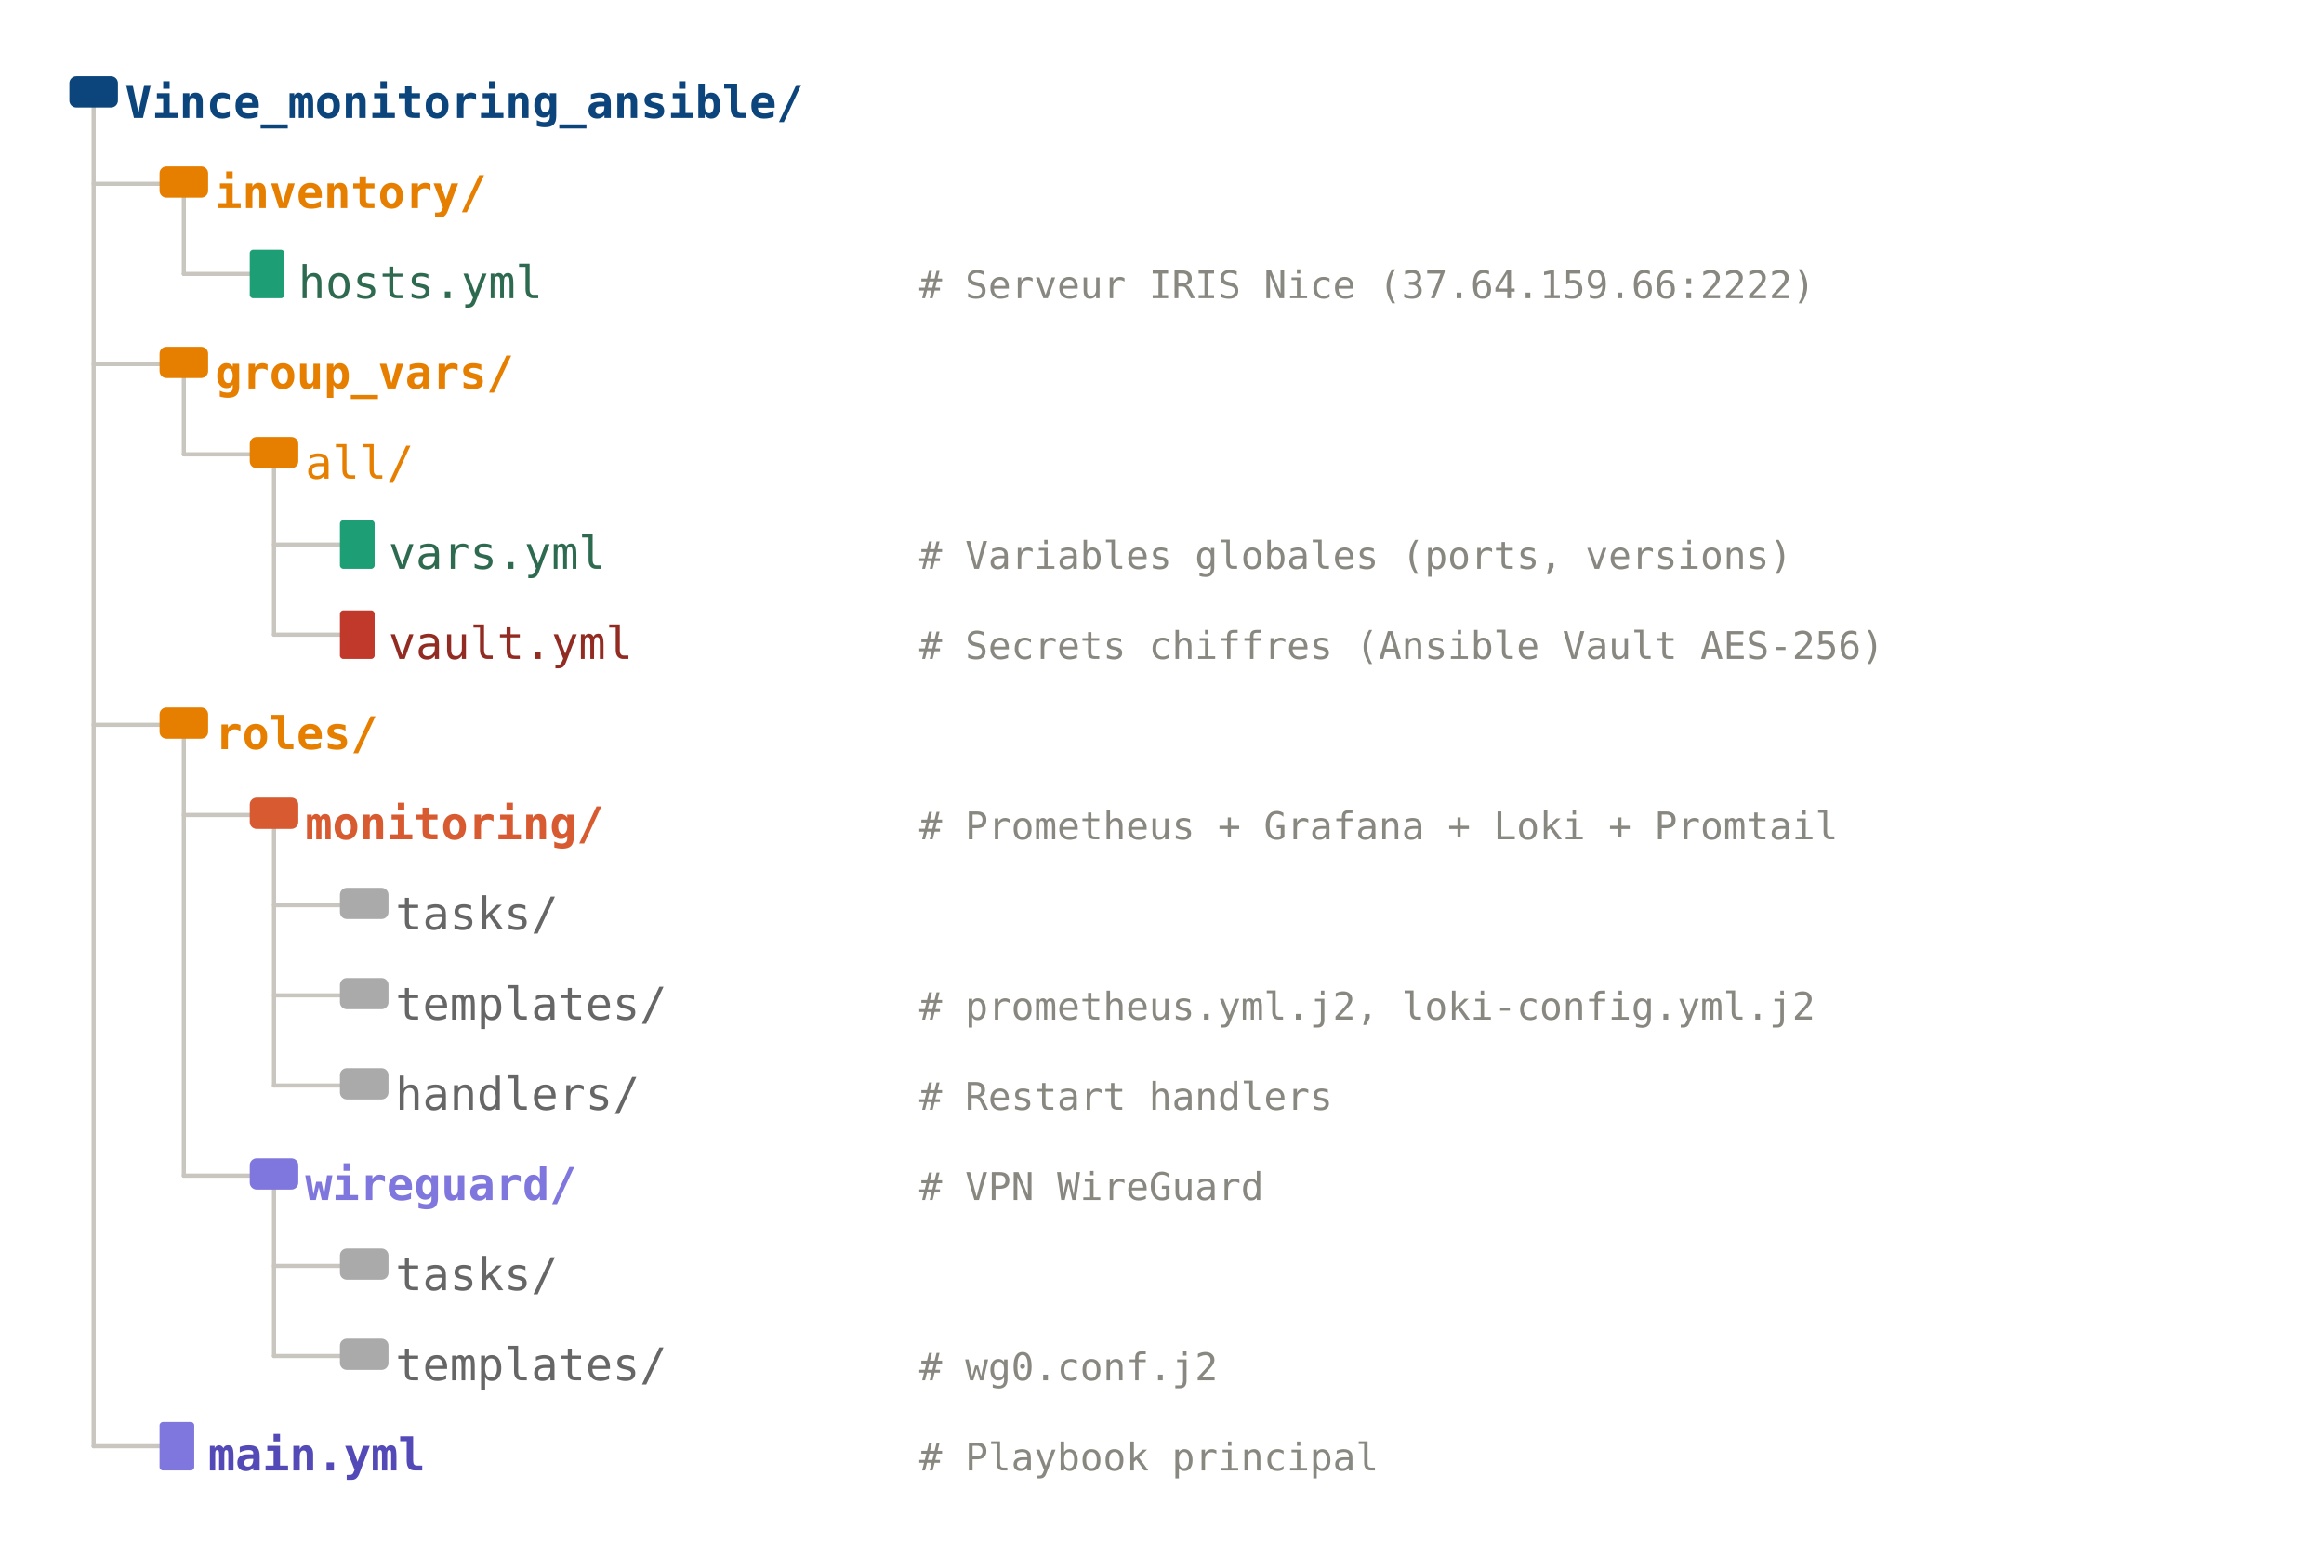
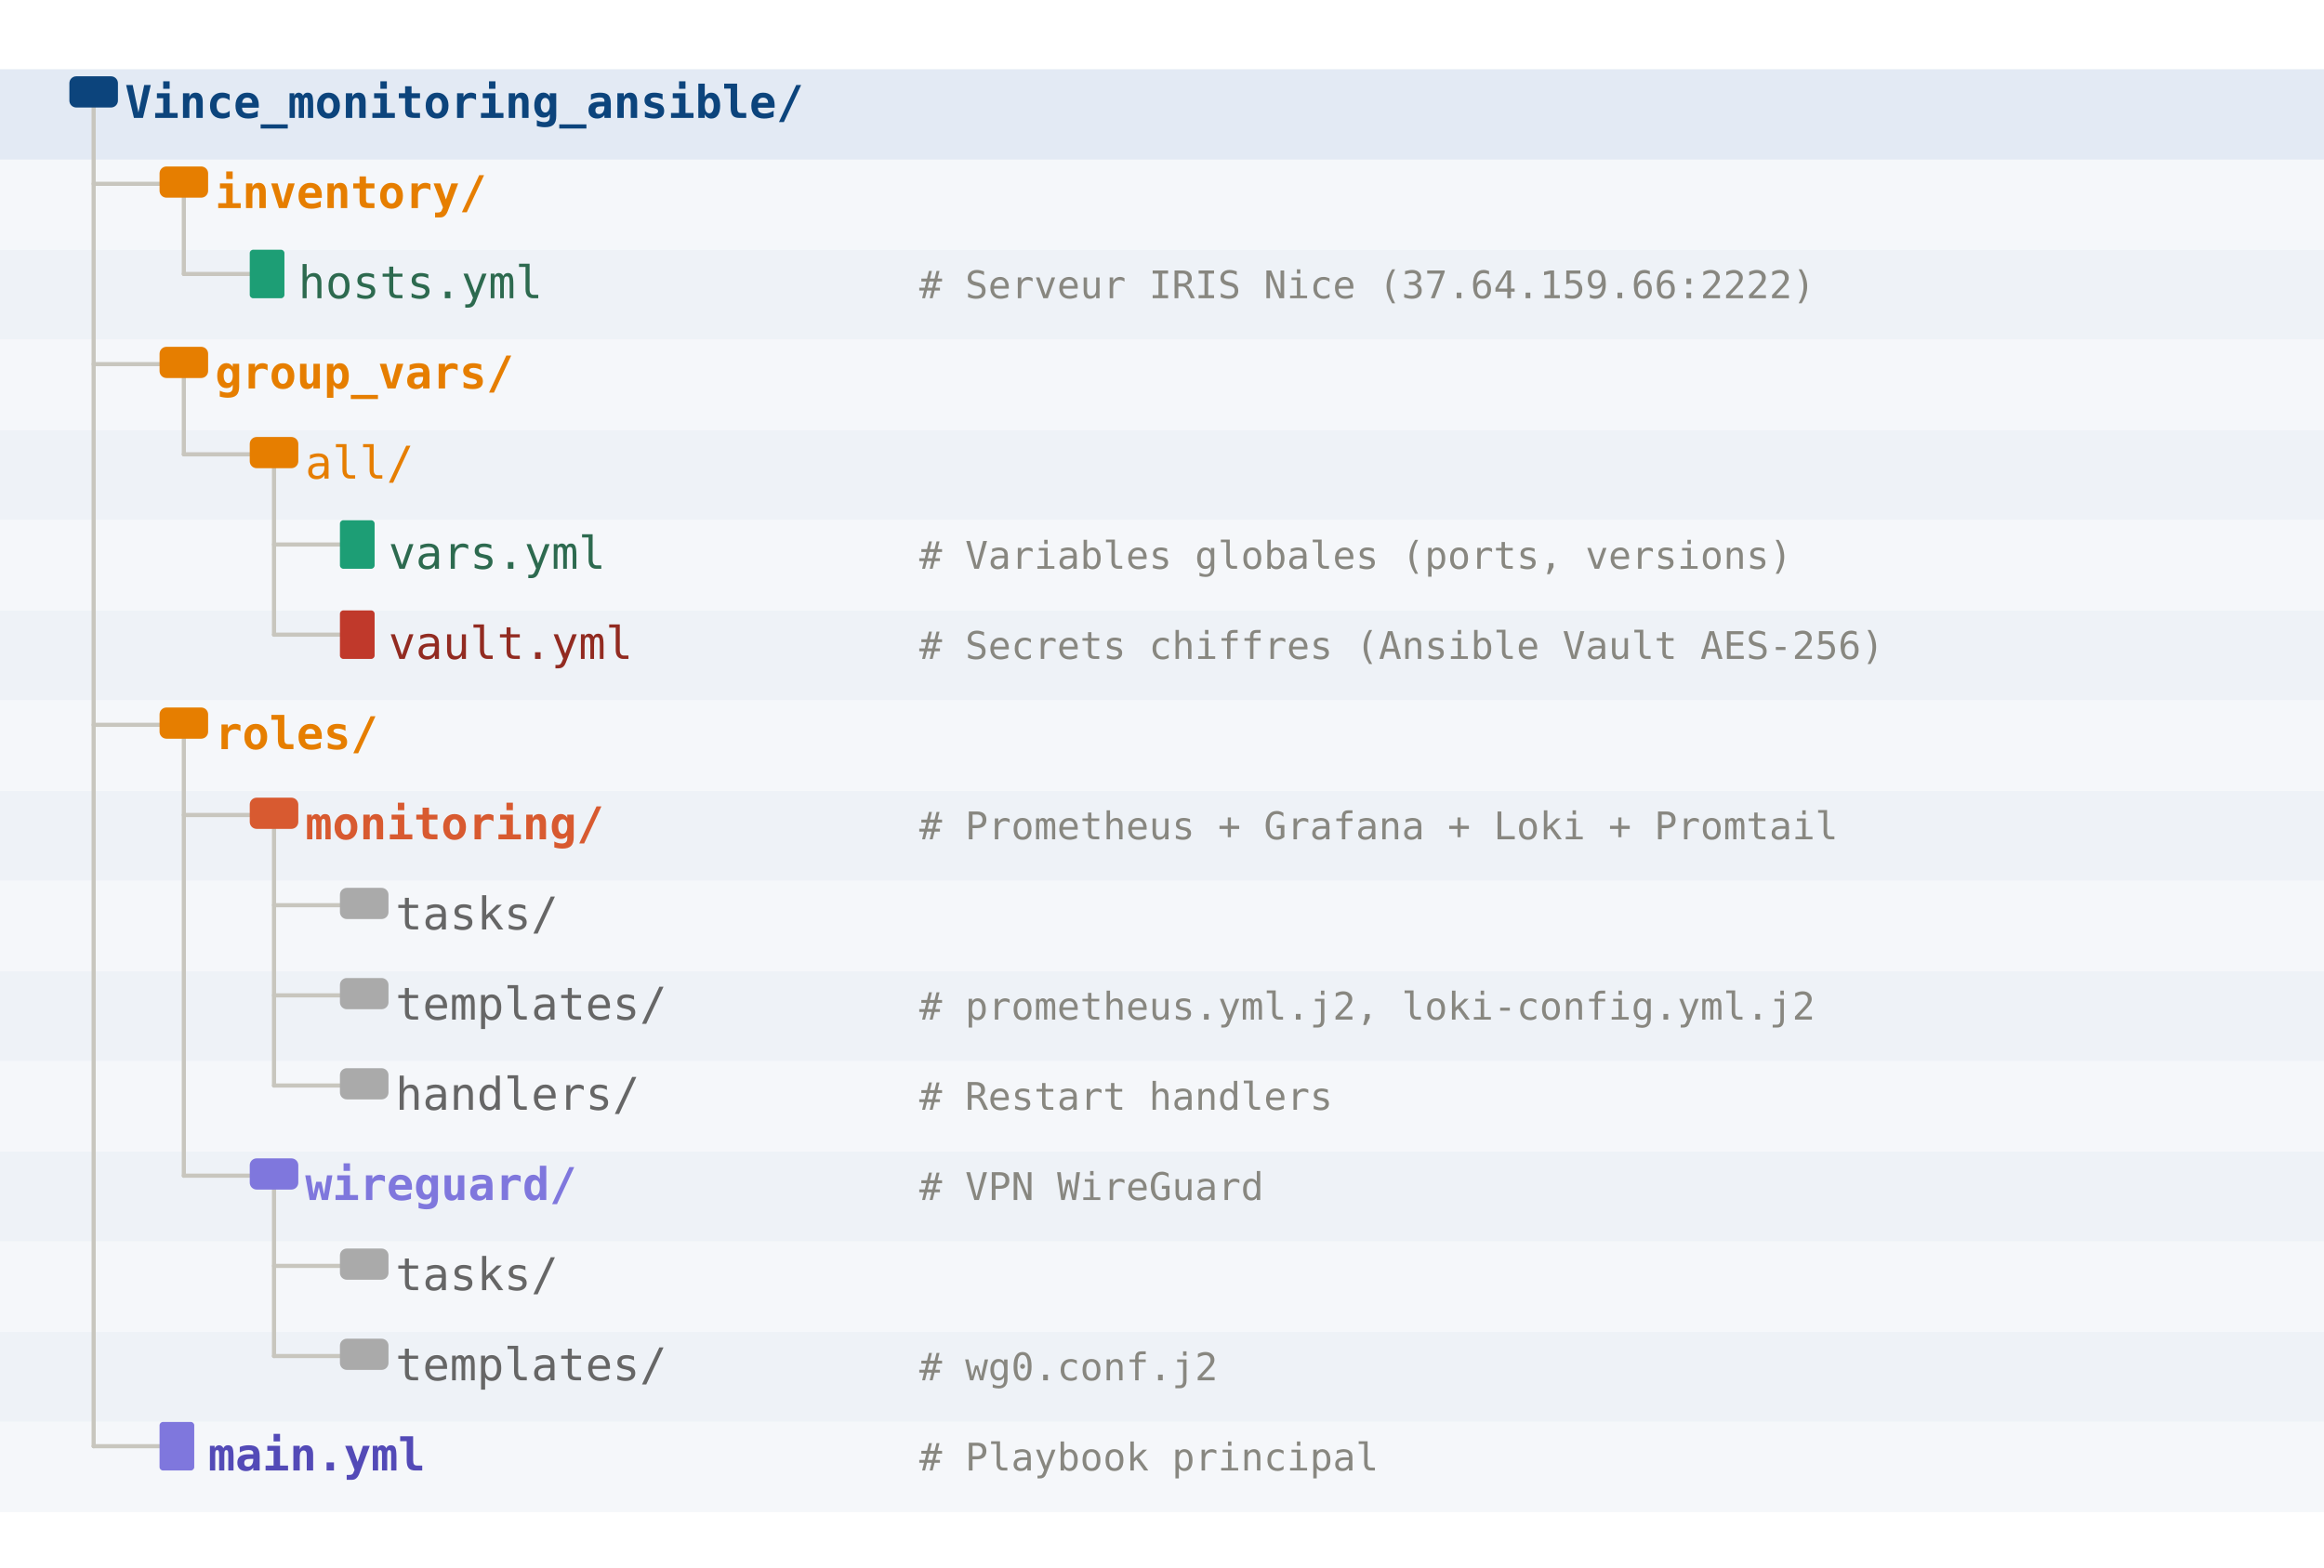
<svg xmlns="http://www.w3.org/2000/svg" width="670" height="452" viewBox="0 0 670 452">
+   <rect x="0" y="20" width="670" height="26" fill="#EEF2F7" />
+   <rect x="0" y="46" width="670" height="26" fill="#F5F7FA" />
+   <rect x="0" y="72" width="670" height="26" fill="#EEF2F7" />
+   <rect x="0" y="98" width="670" height="26" fill="#F5F7FA" />
+   <rect x="0" y="124" width="670" height="26" fill="#EEF2F7" />
+   <rect x="0" y="150" width="670" height="26" fill="#F5F7FA" />
+   <rect x="0" y="176" width="670" height="26" fill="#EEF2F7" />
+   <rect x="0" y="202" width="670" height="26" fill="#F5F7FA" />
+   <rect x="0" y="228" width="670" height="26" fill="#EEF2F7" />
+   <rect x="0" y="254" width="670" height="26" fill="#F5F7FA" />
+   <rect x="0" y="280" width="670" height="26" fill="#EEF2F7" />
+   <rect x="0" y="306" width="670" height="26" fill="#F5F7FA" />
+   <rect x="0" y="332" width="670" height="26" fill="#EEF2F7" />
+   <rect x="0" y="358" width="670" height="26" fill="#F5F7FA" />
+   <rect x="0" y="384" width="670" height="26" fill="#EEF2F7" />
+   <rect x="0" y="410" width="670" height="26" fill="#F5F7FA" />
+   <rect x="0" y="20" width="670" height="26" fill="#E3EAF4" />
  <line x1="27" y1="27" x2="27" y2="417" stroke="#C8C6BE" stroke-width="1.2" stroke-linecap="round" />
  <line x1="27" y1="53" x2="46" y2="53" stroke="#C8C6BE" stroke-width="1.2" stroke-linecap="round" />
  <line x1="27" y1="105" x2="46" y2="105" stroke="#C8C6BE" stroke-width="1.2" stroke-linecap="round" />
  <line x1="27" y1="209" x2="46" y2="209" stroke="#C8C6BE" stroke-width="1.2" stroke-linecap="round" />
  <line x1="27" y1="417" x2="46" y2="417" stroke="#C8C6BE" stroke-width="1.2" stroke-linecap="round" />
  <line x1="53" y1="53" x2="53" y2="79" stroke="#C8C6BE" stroke-width="1.2" stroke-linecap="round" />
  <line x1="53" y1="79" x2="72" y2="79" stroke="#C8C6BE" stroke-width="1.2" stroke-linecap="round" />
  <line x1="53" y1="105" x2="53" y2="131" stroke="#C8C6BE" stroke-width="1.2" stroke-linecap="round" />
  <line x1="53" y1="131" x2="72" y2="131" stroke="#C8C6BE" stroke-width="1.2" stroke-linecap="round" />
  <line x1="79" y1="131" x2="79" y2="183" stroke="#C8C6BE" stroke-width="1.2" stroke-linecap="round" />
  <line x1="79" y1="157" x2="98" y2="157" stroke="#C8C6BE" stroke-width="1.2" stroke-linecap="round" />
  <line x1="79" y1="183" x2="98" y2="183" stroke="#C8C6BE" stroke-width="1.2" stroke-linecap="round" />
  <line x1="53" y1="209" x2="53" y2="339" stroke="#C8C6BE" stroke-width="1.2" stroke-linecap="round" />
  <line x1="53" y1="235" x2="72" y2="235" stroke="#C8C6BE" stroke-width="1.2" stroke-linecap="round" />
  <line x1="53" y1="339" x2="72" y2="339" stroke="#C8C6BE" stroke-width="1.2" stroke-linecap="round" />
  <line x1="79" y1="235" x2="79" y2="313" stroke="#C8C6BE" stroke-width="1.2" stroke-linecap="round" />
  <line x1="79" y1="261" x2="98" y2="261" stroke="#C8C6BE" stroke-width="1.2" stroke-linecap="round" />
  <line x1="79" y1="287" x2="98" y2="287" stroke="#C8C6BE" stroke-width="1.2" stroke-linecap="round" />
  <line x1="79" y1="313" x2="98" y2="313" stroke="#C8C6BE" stroke-width="1.2" stroke-linecap="round" />
  <line x1="79" y1="339" x2="79" y2="391" stroke="#C8C6BE" stroke-width="1.2" stroke-linecap="round" />
  <line x1="79" y1="365" x2="98" y2="365" stroke="#C8C6BE" stroke-width="1.2" stroke-linecap="round" />
  <line x1="79" y1="391" x2="98" y2="391" stroke="#C8C6BE" stroke-width="1.2" stroke-linecap="round" />
  <rect x="20" y="22" width="14" height="9" rx="2" fill="#0C447C" />
  <text x="36" y="34" font-family="monospace" font-size="13" font-weight="700" fill="#0C447C">Vince_monitoring_ansible/</text>
  <rect x="46" y="48" width="14" height="9" rx="2" fill="#E67E00" />
  <text x="62" y="60" font-family="monospace" font-size="13" font-weight="600" fill="#E67E00">inventory/</text>
  <rect x="72" y="72" width="10" height="14" rx="1" fill="#1D9E75" />
  <text x="86" y="86" font-family="monospace" font-size="13" fill="#2D6A4F">hosts.yml</text>
  <text x="265" y="86" font-family="monospace" font-size="11" fill="#888780"># Serveur IRIS Nice (37.64.159.66:2222)</text>
  <rect x="46" y="100" width="14" height="9" rx="2" fill="#E67E00" />
  <text x="62" y="112" font-family="monospace" font-size="13" font-weight="600" fill="#E67E00">group_vars/</text>
  <rect x="72" y="126" width="14" height="9" rx="2" fill="#E67E00" />
  <text x="88" y="138" font-family="monospace" font-size="13" fill="#E67E00">all/</text>
  <rect x="98" y="150" width="10" height="14" rx="1" fill="#1D9E75" />
  <text x="112" y="164" font-family="monospace" font-size="13" fill="#2D6A4F">vars.yml</text>
  <text x="265" y="164" font-family="monospace" font-size="11" fill="#888780"># Variables globales (ports, versions)</text>
  <rect x="98" y="176" width="10" height="14" rx="1" fill="#C0392B" />
  <text x="112" y="190" font-family="monospace" font-size="13" fill="#922B21">vault.yml</text>
  <text x="265" y="190" font-family="monospace" font-size="11" fill="#888780"># Secrets chiffres (Ansible Vault AES-256)</text>
  <rect x="46" y="204" width="14" height="9" rx="2" fill="#E67E00" />
  <text x="62" y="216" font-family="monospace" font-size="13" font-weight="600" fill="#E67E00">roles/</text>
  <rect x="72" y="230" width="14" height="9" rx="2" fill="#D85A30" />
  <text x="88" y="242" font-family="monospace" font-size="13" font-weight="700" fill="#D85A30">monitoring/</text>
  <text x="265" y="242" font-family="monospace" font-size="11" fill="#888780"># Prometheus + Grafana + Loki + Promtail</text>
  <rect x="98" y="256" width="14" height="9" rx="2" fill="#AAAAAA" />
  <text x="114" y="268" font-family="monospace" font-size="13" fill="#666666">tasks/</text>
  <rect x="98" y="282" width="14" height="9" rx="2" fill="#AAAAAA" />
  <text x="114" y="294" font-family="monospace" font-size="13" fill="#666666">templates/</text>
  <text x="265" y="294" font-family="monospace" font-size="11" fill="#888780"># prometheus.yml.j2, loki-config.yml.j2</text>
  <rect x="98" y="308" width="14" height="9" rx="2" fill="#AAAAAA" />
  <text x="114" y="320" font-family="monospace" font-size="13" fill="#666666">handlers/</text>
  <text x="265" y="320" font-family="monospace" font-size="11" fill="#888780"># Restart handlers</text>
  <rect x="72" y="334" width="14" height="9" rx="2" fill="#7F77DD" />
  <text x="88" y="346" font-family="monospace" font-size="13" font-weight="700" fill="#7F77DD">wireguard/</text>
  <text x="265" y="346" font-family="monospace" font-size="11" fill="#888780"># VPN WireGuard</text>
  <rect x="98" y="360" width="14" height="9" rx="2" fill="#AAAAAA" />
  <text x="114" y="372" font-family="monospace" font-size="13" fill="#666666">tasks/</text>
  <rect x="98" y="386" width="14" height="9" rx="2" fill="#AAAAAA" />
  <text x="114" y="398" font-family="monospace" font-size="13" fill="#666666">templates/</text>
  <text x="265" y="398" font-family="monospace" font-size="11" fill="#888780"># wg0.conf.j2</text>
  <rect x="46" y="410" width="10" height="14" rx="1" fill="#7F77DD" />
  <text x="60" y="424" font-family="monospace" font-size="13" font-weight="700" fill="#534AB7">main.yml</text>
  <text x="265" y="424" font-family="monospace" font-size="11" fill="#888780"># Playbook principal</text>
</svg>
